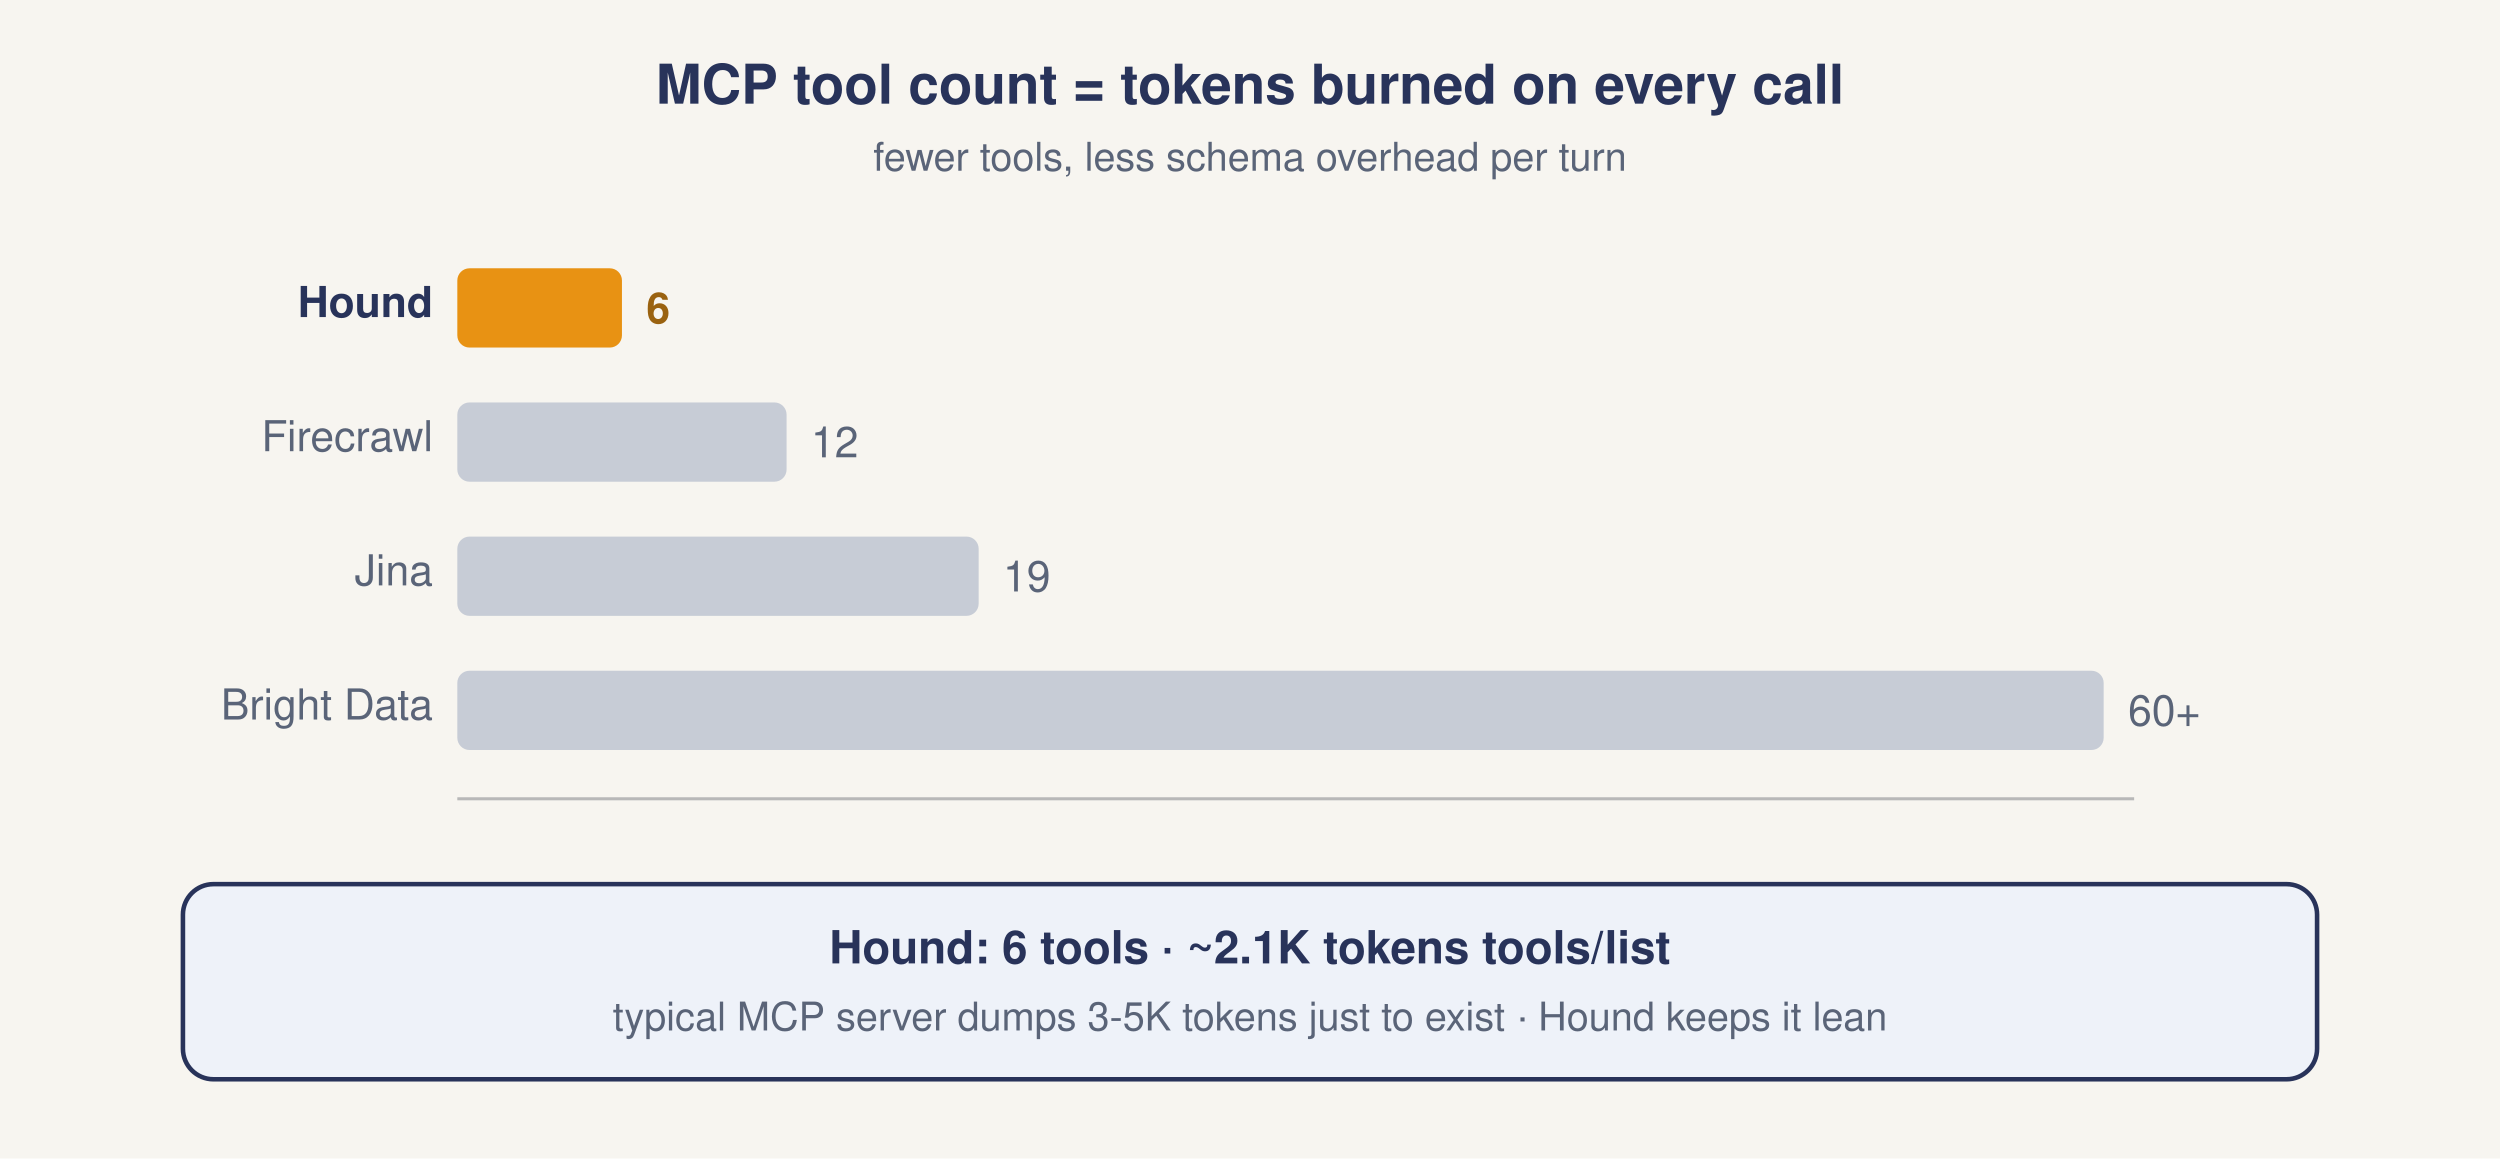
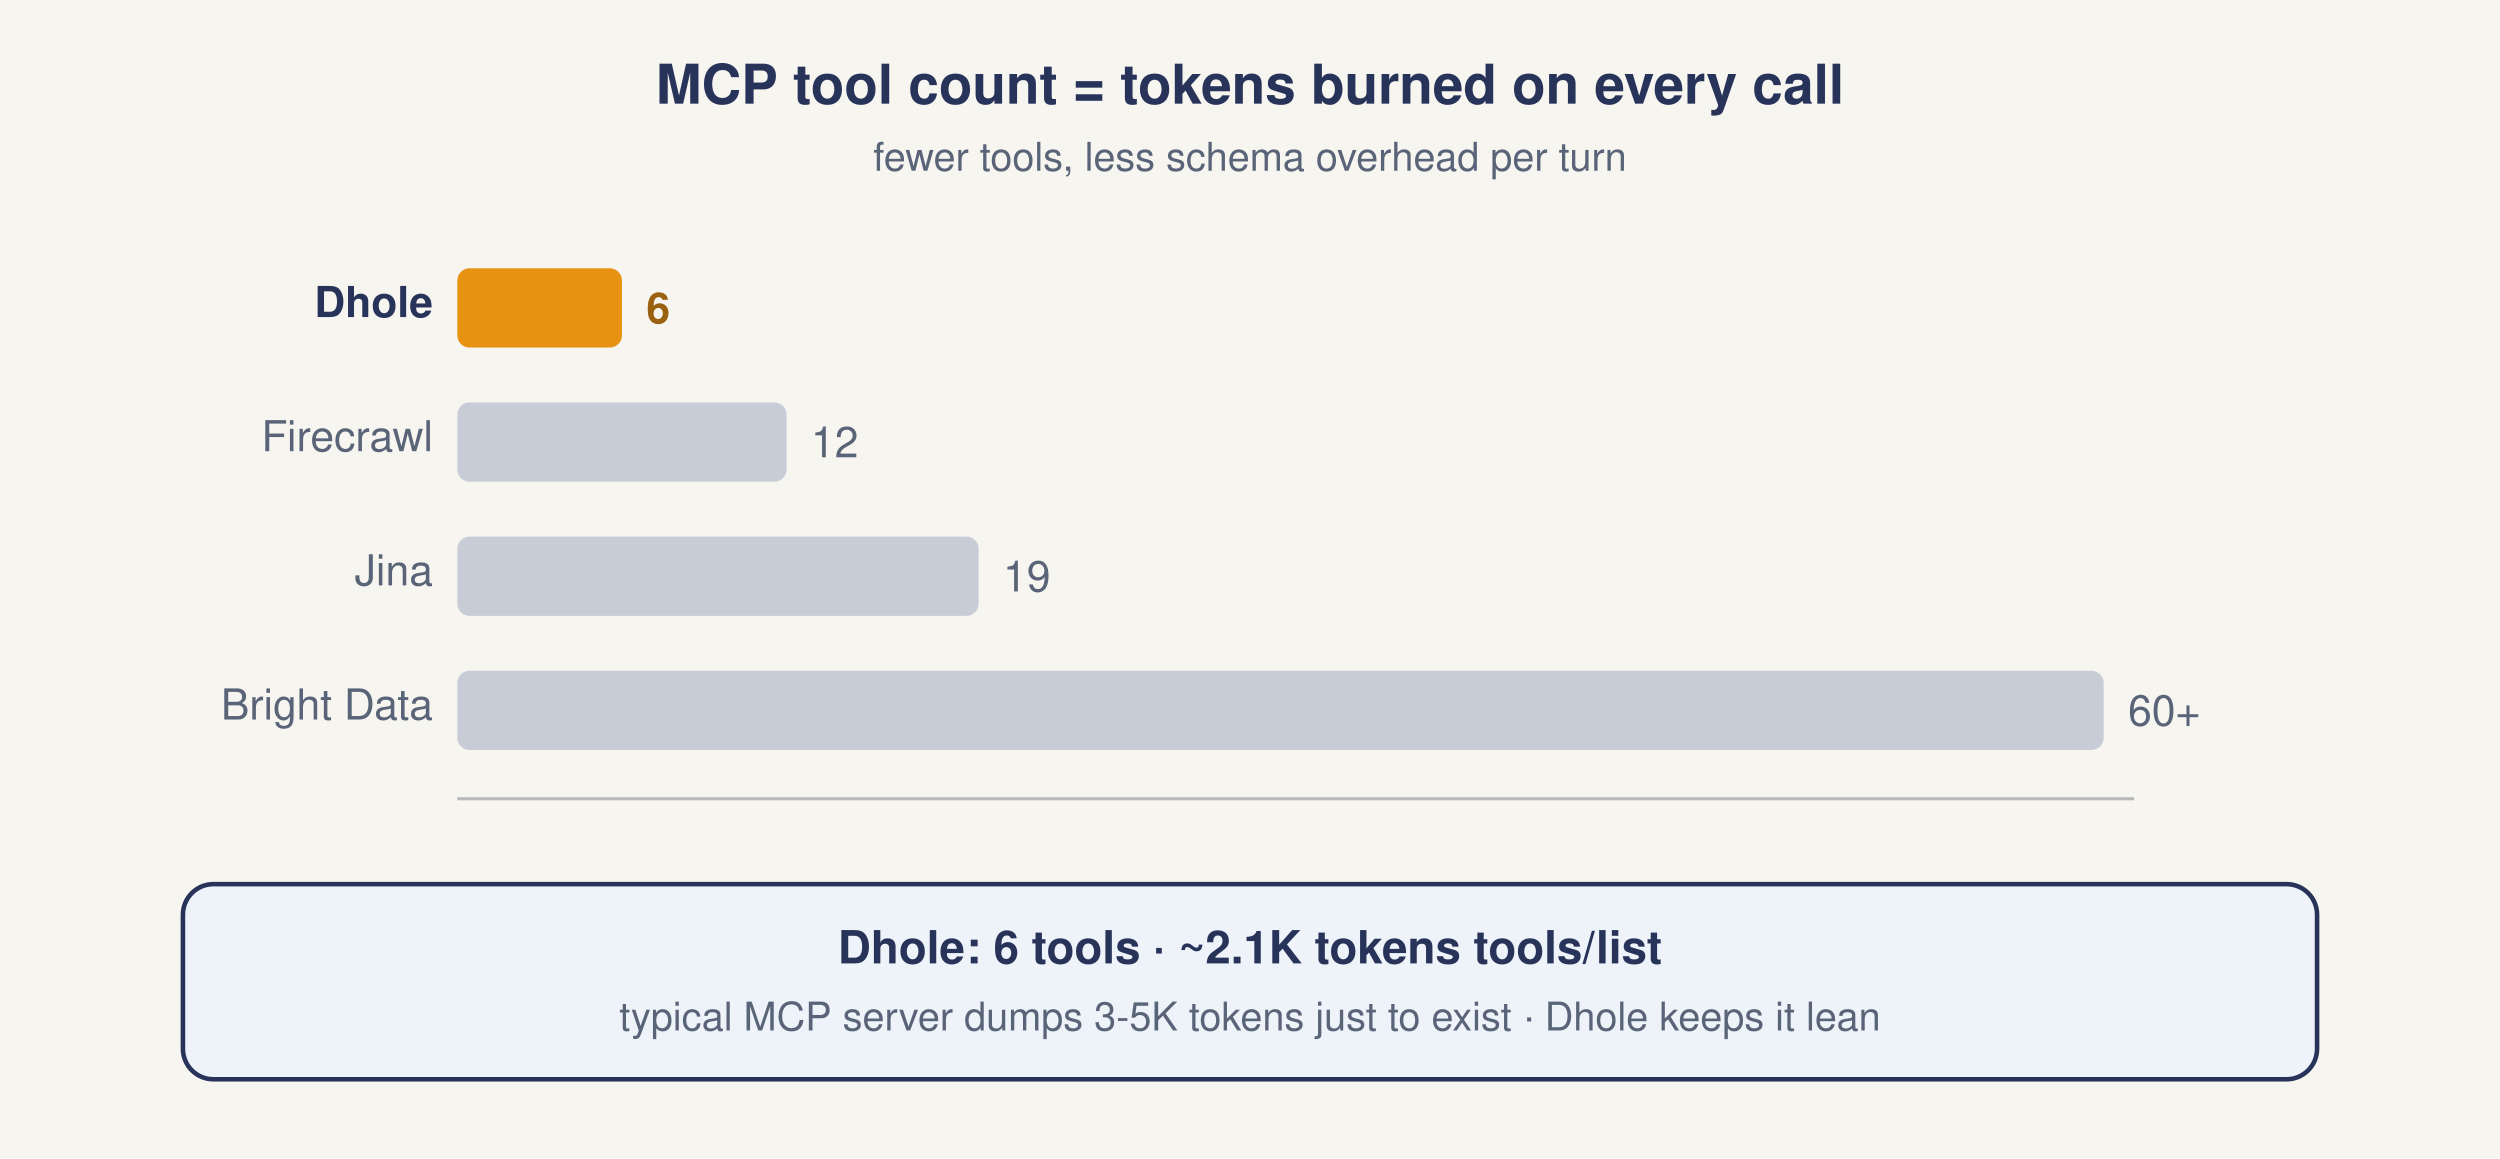
<svg xmlns="http://www.w3.org/2000/svg" viewBox="0 0 820 380" font-family="Segoe UI, Helvetica, Arial, sans-serif">
  <rect width="820" height="380" fill="#f7f5f0" />
  <text x="410" y="34" text-anchor="middle" font-size="18" font-weight="700" fill="#28335a">MCP tool count = tokens burned on every call</text>
  <text x="410" y="56" text-anchor="middle" font-size="13" fill="#5a6478">fewer tools, less schema overhead per turn</text>
  <g font-size="14">
-     <text x="142" y="104" text-anchor="end" fill="#28335a" font-weight="700">Hound</text>
+     <text x="142" y="104" text-anchor="end" fill="#28335a" font-weight="700">Dhole</text>
    <rect x="150" y="88" width="54" height="26" rx="4" fill="#e89213" />
    <text x="212" y="106" fill="#9a6210" font-weight="700">6</text>
    <text x="142" y="148" text-anchor="end" fill="#5a6478">Firecrawl</text>
    <rect x="150" y="132" width="108" height="26" rx="4" fill="#c7ccd6" />
    <text x="266" y="150" fill="#5a6478">12</text>
    <text x="142" y="192" text-anchor="end" fill="#5a6478">Jina</text>
    <rect x="150" y="176" width="171" height="26" rx="4" fill="#c7ccd6" />
    <text x="329" y="194" fill="#5a6478">19</text>
    <text x="142" y="236" text-anchor="end" fill="#5a6478">Bright Data</text>
    <rect x="150" y="220" width="540" height="26" rx="4" fill="#c7ccd6" />
    <text x="698" y="238" fill="#5a6478">60+</text>
  </g>
  <line x1="150" y1="262" x2="700" y2="262" stroke="#b8b8b8" stroke-width="1" />
  <rect x="60" y="290" width="700" height="64" rx="10" fill="#eef2f9" stroke="#28335a" stroke-width="1.5" />
-   <text x="410" y="316" text-anchor="middle" font-size="15" font-weight="700" fill="#28335a">Hound: 6 tools · ~2.1K tokens tools/list</text>
-   <text x="410" y="338" text-anchor="middle" font-size="13" fill="#5a6478">typical MCP server dumps 3-5K tokens just to exist · Hound keeps it lean</text>
+   <text x="410" y="316" text-anchor="middle" font-size="15" font-weight="700" fill="#28335a">Dhole: 6 tools · ~2.1K tokens tools/list</text>
+   <text x="410" y="338" text-anchor="middle" font-size="13" fill="#5a6478">typical MCP server dumps 3-5K tokens just to exist · Dhole keeps it lean</text>
</svg>
